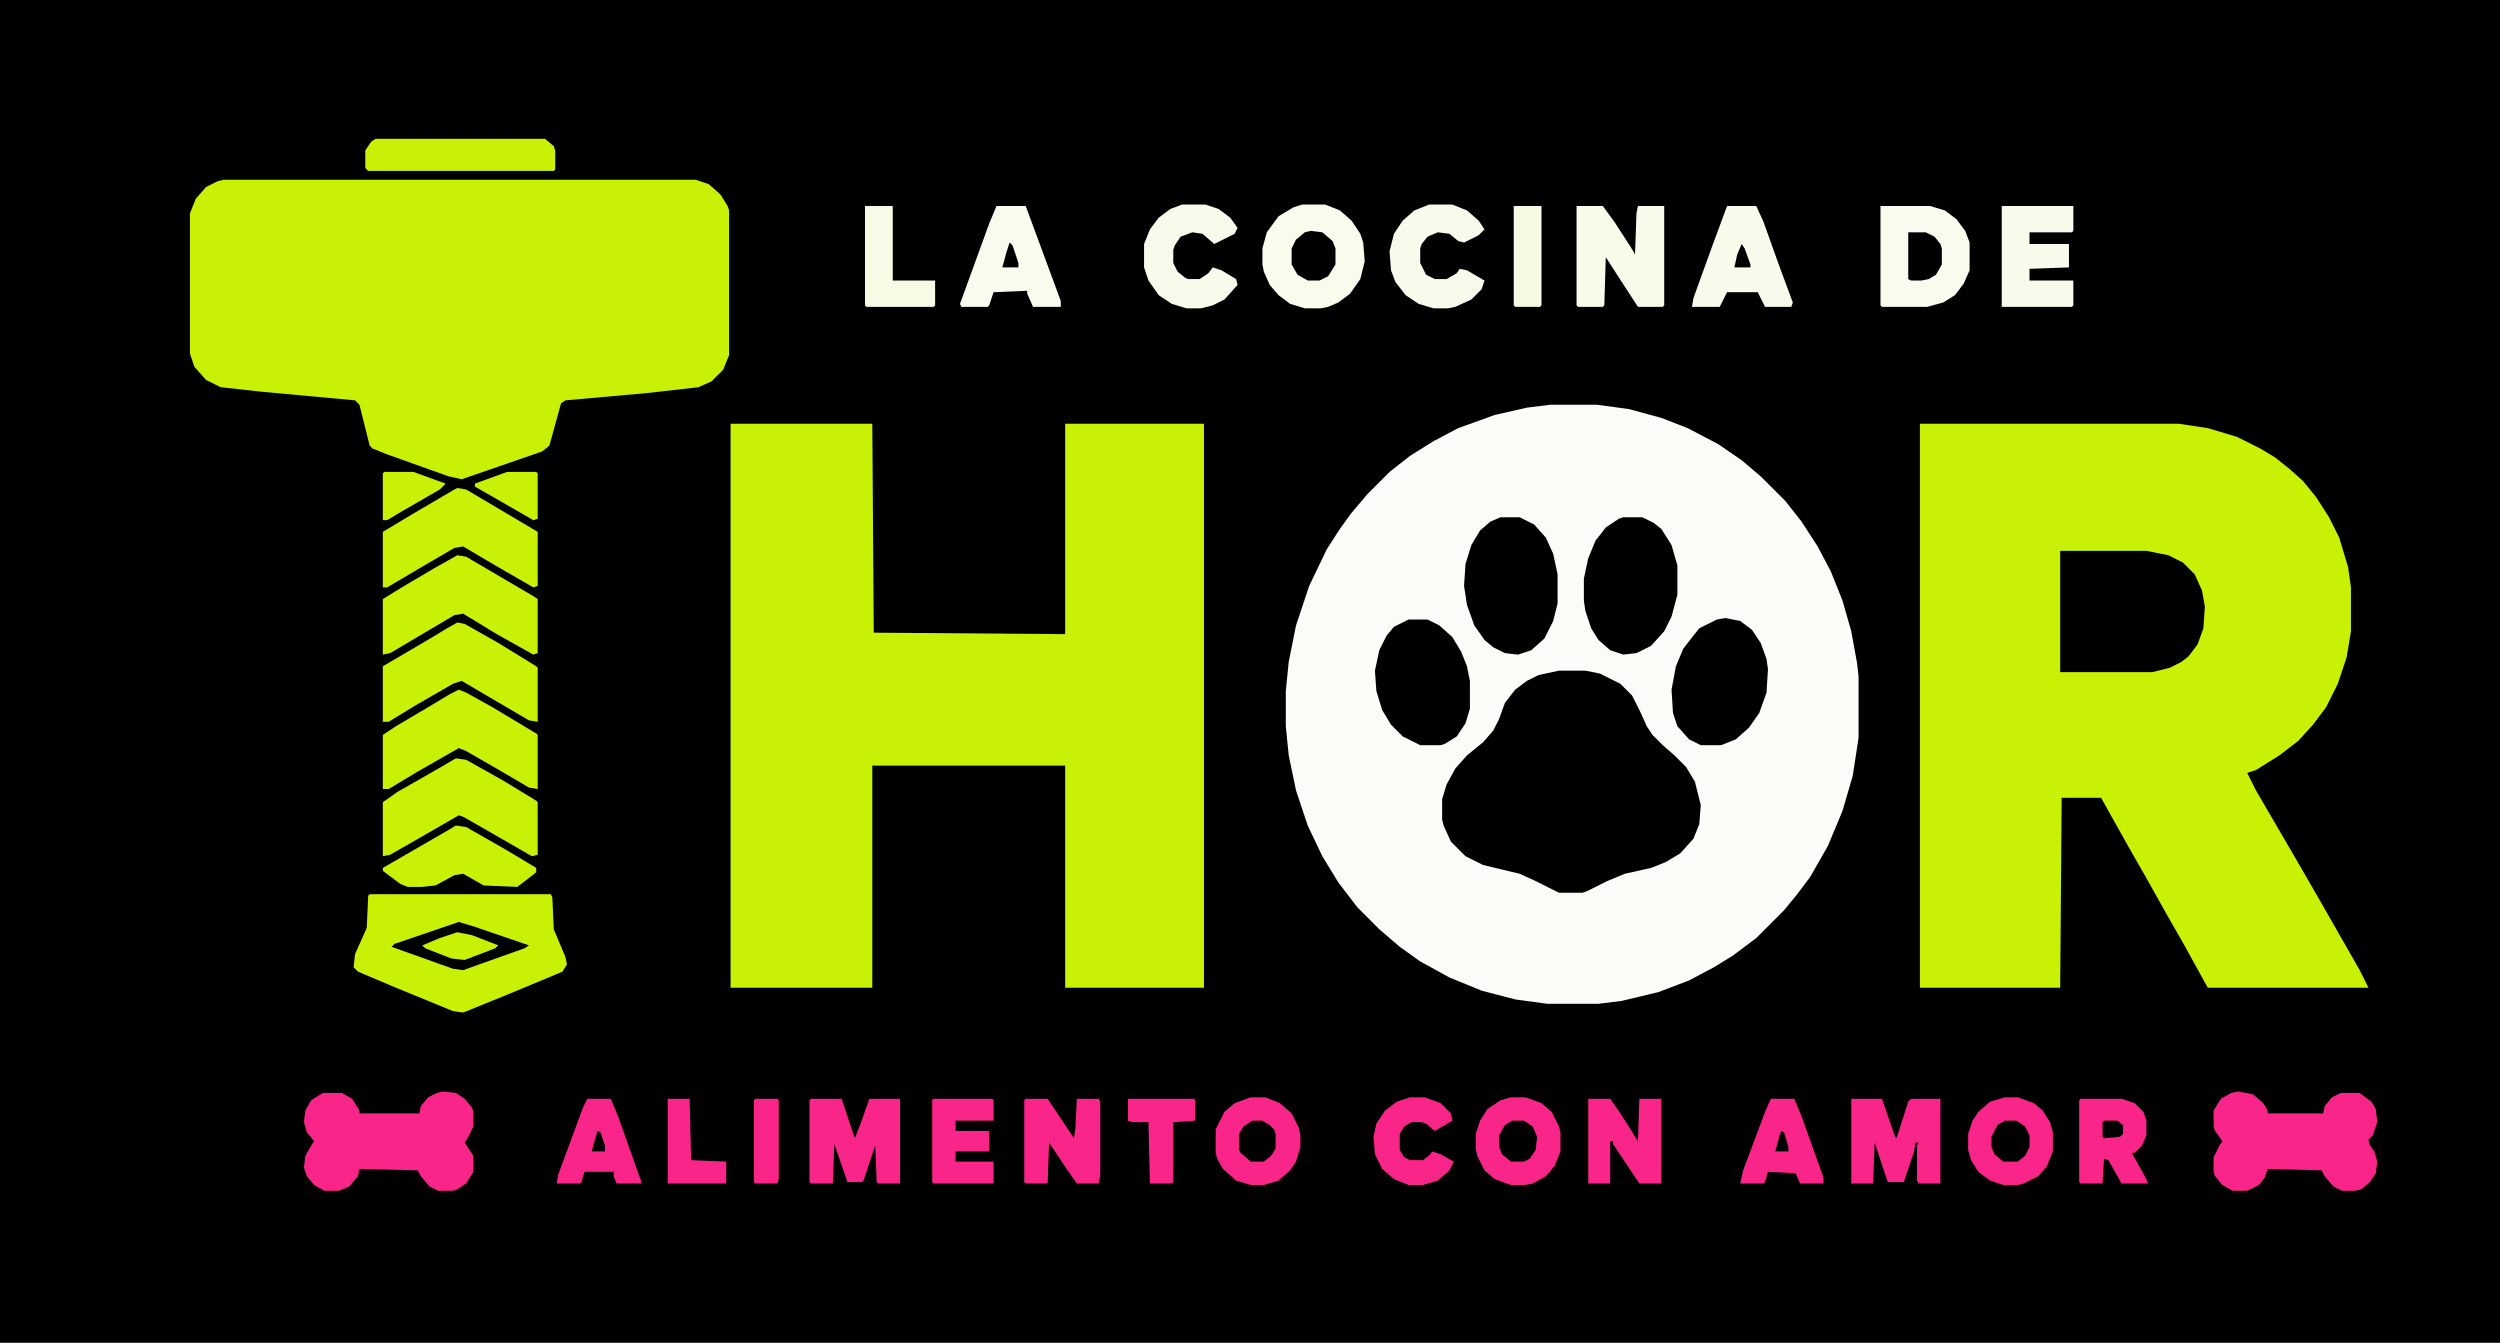
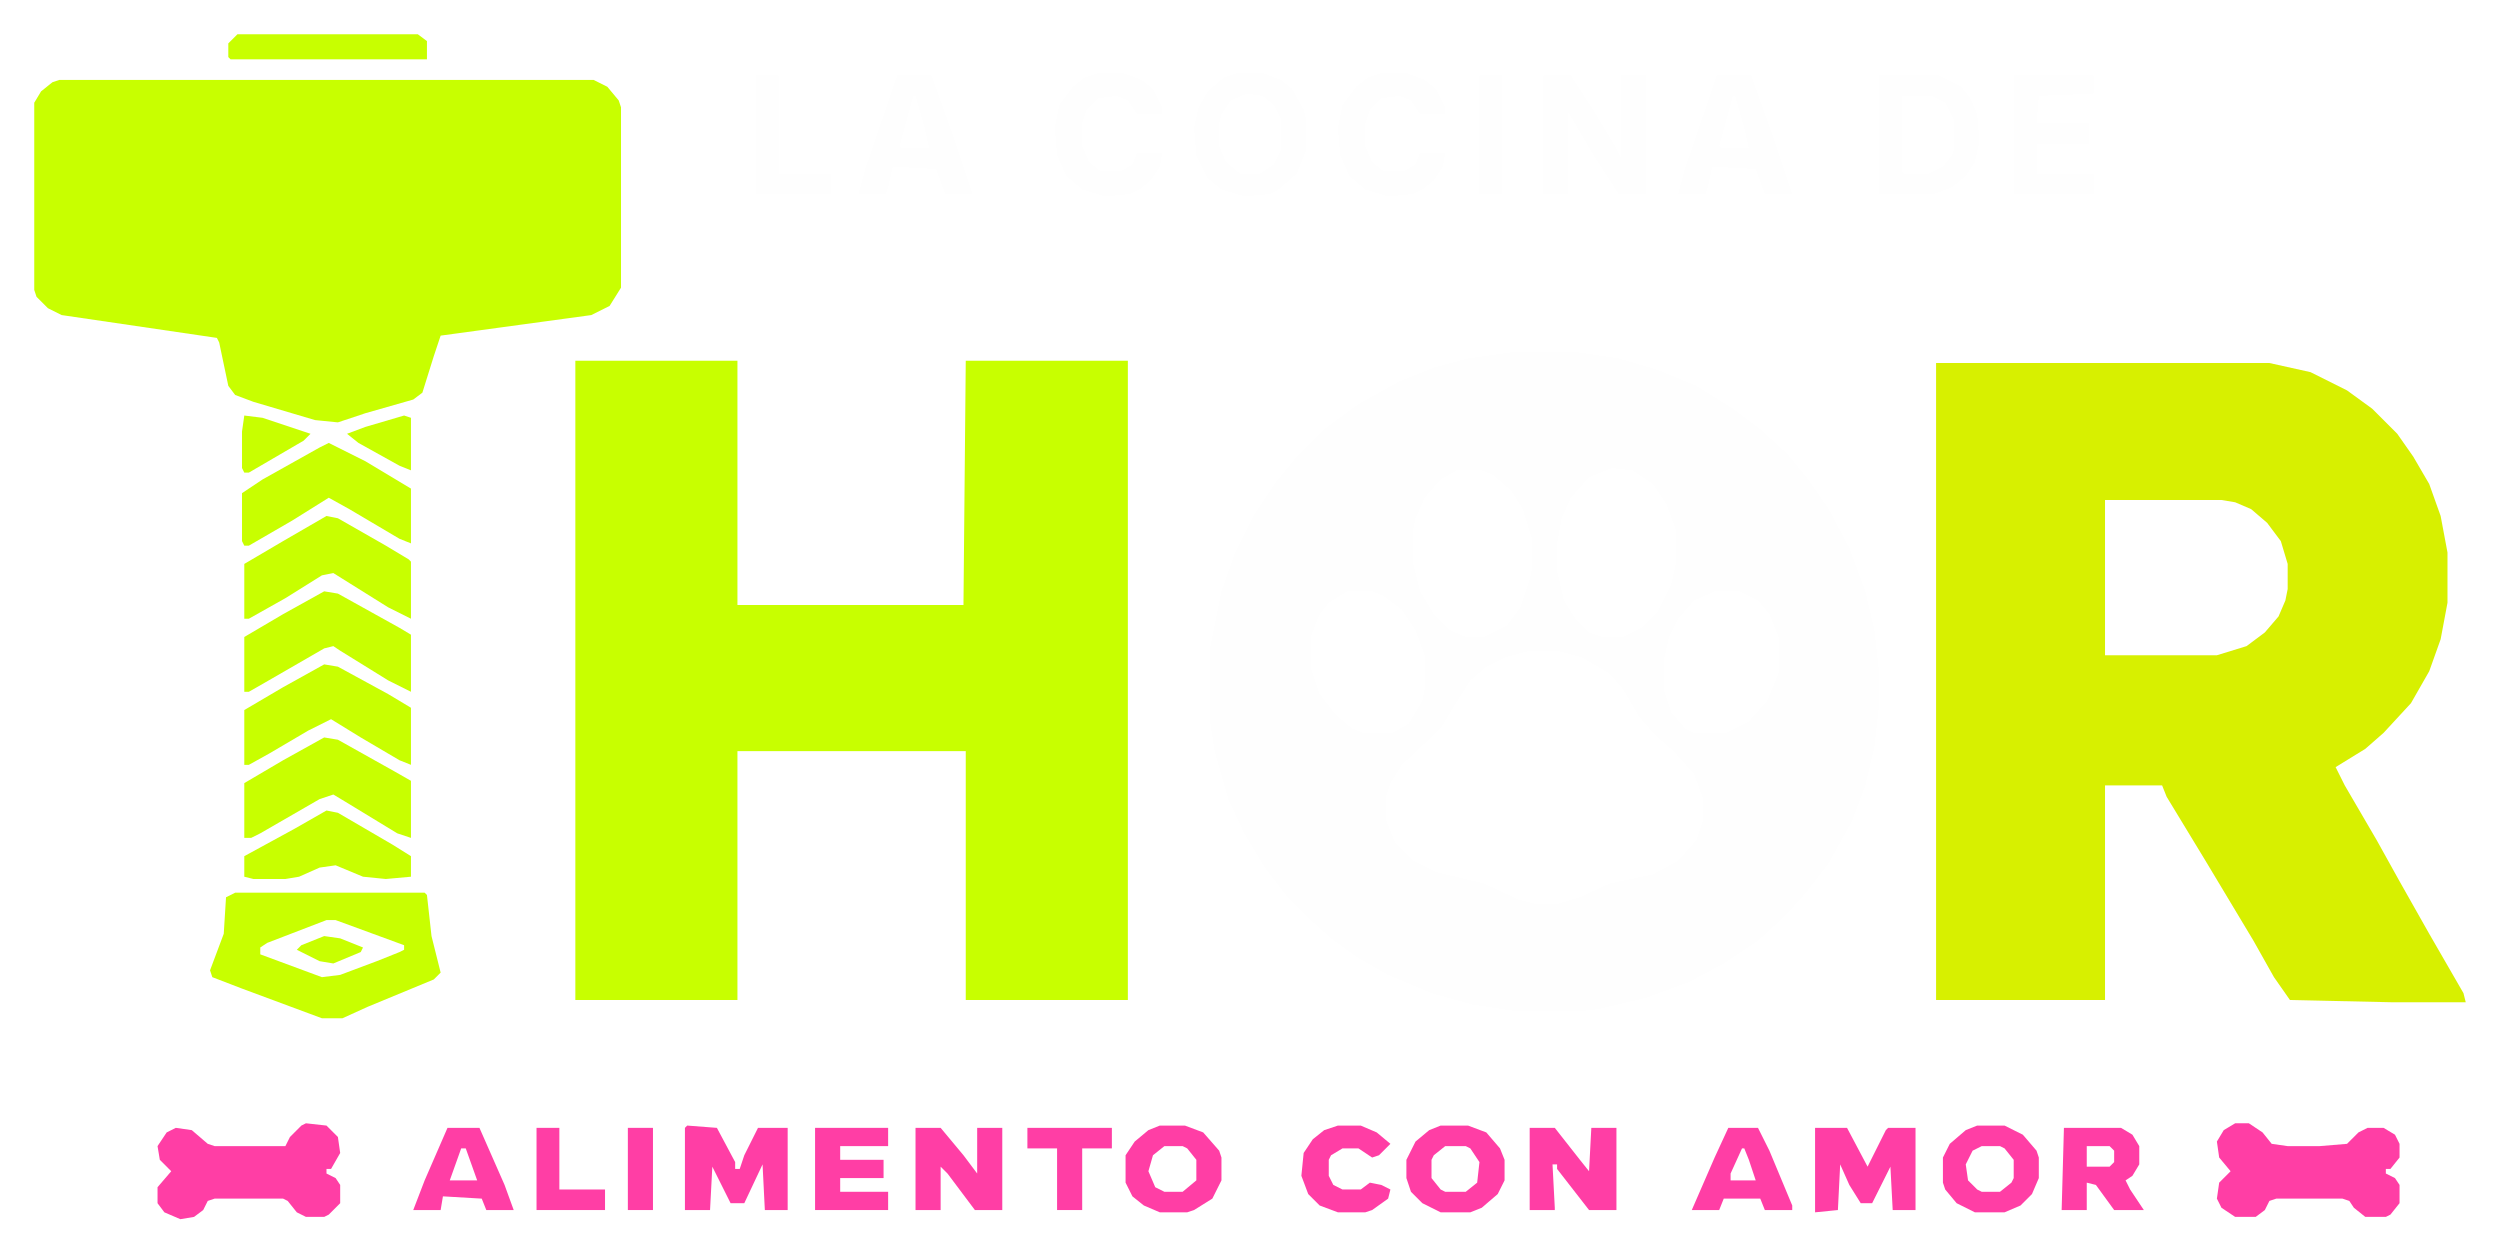
- <svg xmlns="http://www.w3.org/2000/svg" version="1.1" viewBox="0 0 1711 919" width="1711" height="919">
-   <path transform="translate(0)" d="m0 0h1711v919h-1711z" />
-   <path transform="translate(1061,277)" d="m0 0h32l22 3 22 6 18 7 21 11 16 11 13 11 17 17 11 14 11 17 9 17 8 20 6 21 4 22 1 9v42l-4 26-7 24-10 24-12 21-9 12-9 11-19 19-16 12-13 8-17 9-21 8-25 6-16 2h-35l-22-3-23-6-22-9-20-11-14-10-14-12-15-15-13-17-11-18-10-21-8-24-5-24-2-20v-24l2-20 5-25 9-27 12-25 9-14 8-11 11-13 15-15 14-11 16-10 17-9 25-9 22-5z" fill="#FBFBF8" />
-   <path transform="translate(1314,290)" d="m0 0h177l20 3 20 6 16 8 10 6 10 8 9 8 9 11 9 14 7 14 6 20 2 14v30l-3 18-6 18-8 16-9 12-10 11-13 10-16 10-6 2 6 12 28 48 15 26 28 49 6 12h-110l-16-29-12-21-14-25-12-21-14-25-5-9h-27l-1 130h-96z" fill="#C9F105" />
-   <path transform="translate(500,290)" d="m0 0h97l1 143 131 1v-144h95v386h-95v-152h-132v152h-97z" fill="#C9F105" />
-   <path transform="translate(153,123)" d="m0 0h323l9 3 8 7 5 8 1 3v99l-4 10-8 8-9 4-35 4-56 5-3 2-8 29-5 4-55 19-9-2-42-15-10-4-2-2-7-28-3-3-65-6-27-3-10-5-8-9-3-9v-96l4-10 7-8 8-4z" fill="#C9F105" />
-   <path transform="translate(1067,459)" d="m0 0h18l10 2 14 7 8 8 6 12 4 9 4 6 7 7 8 7 8 8 6 10 4 16-1 13-4 10-9 10-10 6-10 4-18 4-12 5-14 7-3 1h-16l-16-8-11-5-25-6-12-6-10-10-5-11-1-4v-14l3-10 6-11 8-9 11-9 7-8 4-8 4-11 7-9 8-6 8-4z" />
-   <path transform="translate(253,612)" d="m0 0h124l1 2 1 22 8 19 1 5-3 5-36 15-32 13-7-1-39-16-26-11-3-3 1-9 8-18 1-22z" fill="#C9F105" />
-   <path transform="translate(1410,377)" d="m0 0h59l15 3 10 5 8 8 5 11 2 11-1 15-4 11-6 8-5 4-8 4-12 3h-63z" />
-   <path transform="translate(303,747)" d="m0 0 9 1 6 4 5 6 1 3v10l-4 8-2 3 6 9v11l-5 8-6 4-3 1h-10l-6-3-6-7-2-4-40-1-1 5-6 7-7 3h-10l-7-4-5-6-2-6 1-8 4-7 2-3-5-6-2-7 1-8 4-7 8-5h13l7 4 5 8v2h41l1-5 5-6 6-3z" fill="#FA2588" />
-   <path transform="translate(1532,747)" d="m0 0 10 2 7 6 3 5v2h38l1-5 5-6 6-3h13l8 6 3 5 1 9-3 9-3 3 1 4 3 4 2 7-1 8-4 6-6 5-4 1h-9l-6-3-6-7-2-4-37-1-2 6-4 5-8 4h-10l-7-4-5-6-1-3v-10l4-8 2-3-5-7-1-3v-11l5-8 7-4z" fill="#FA2588" />
-   <path transform="translate(1111,354)" d="m0 0h13l8 4 5 4 7 11 4 14v20l-4 15-5 10-9 10-10 5-9 1-9-3-8-7-5-8-4-12-1-7v-15l3-14 5-12 7-9 9-6z" />
-   <path transform="translate(1027,354)" d="m0 0h13l10 5 8 9 5 11 3 14v20l-3 12-6 12-9 8-9 3-9-1-8-4-6-5-7-10-5-14-2-13 1-15 4-13 6-10 7-6z" />
-   <path transform="translate(1181,423)" d="m0 0 10 2 8 6 6 9 4 11 1 7-1 16-5 14-7 10-9 8-10 4h-14l-8-4-8-9-3-9-1-16 3-16 5-12 7-9 4-5 12-6z" />
-   <path transform="translate(964,424)" d="m0 0h13l8 4 9 8 6 10 4 10 2 10v19l-3 10-6 9-8 5-3 1h-14l-12-6-8-8-6-10-4-13-1-14 3-14 5-10 5-6z" />
-   <path transform="translate(313,380)" d="m0 0 6 1 46 27 3 2v37l-3 1-25-14-23-14-6 1-44 26-5 1v-38l13-8 22-13z" fill="#C9F105" />
-   <path transform="translate(313,426)" d="m0 0 5 1 23 13 26 16 1 1v37l-6-1-29-17-17-10-6 2-26 15-18 11h-4v-38l29-17 15-9z" fill="#C9F105" />
-   <path transform="translate(312,519)" d="m0 0 7 1 25 14 23 14 1 1v36l-4 1-26-15-21-12-3-1-26 15-21 12-5 1v-37l10-7 28-16z" fill="#C9F105" />
-   <path transform="translate(314,472)" d="m0 0 5 2 18 10 30 18 1 1v37l-6-1-17-10-26-15-5-2-28 16-20 12h-4v-37l9-6 22-13 15-9z" fill="#C9F105" />
-   <path transform="translate(313,334)" d="m0 0 6 1 22 13 27 16v37l-3 1-26-15-22-13-6 1-24 14-22 13h-3v-38l20-12 29-17z" fill="#C9F105" />
-   <path transform="translate(891,140)" d="m0 0h16l10 4 8 7 6 9 2 6 1 13-3 12-7 10-8 6-7 3-5 1h-11l-10-3-8-6-6-7-4-9-1-5v-11l3-11 8-11 10-6z" fill="#F9FBED" />
-   <path transform="translate(1287,141)" d="m0 0h34l10 3 8 6 6 8 3 8v19l-4 9-6 8-8 5-11 3h-31l-1-1z" fill="#F9FBEF" />
-   <path transform="translate(1079,141)" d="m0 0h18l8 11 11 17 3 5 1-28 1-5h18v68l-1 1h-17l-13-20-9-14-1 33-1 1h-17l-1-1z" fill="#F8FBEA" />
-   <path transform="translate(555,752)" d="m0 0h21l9 27 4-10 6-17h21v58h-15l-1-1-1-25-8 24-1 1h-10l-9-26-1 27h-15l-1-1v-56z" fill="#FA2588" />
-   <path transform="translate(1267,752)" d="m0 0h21l9 26 1 1 8-25 2-2h20v58h-15l-1-2v-24l1-2h-2l-1 6-7 21h-11l-9-27-1 28h-15z" fill="#FA2588" />
-   <path transform="translate(1370,141)" d="m0 0h49v17l-1 1h-29v8h27v16l-27 1v8h30v17l-1 1h-48z" fill="#F8FBEC" />
-   <path transform="translate(1182,141)" d="m0 0h20l5 11 10 28 10 27-1 3h-18l-5-10h-21l-5 10h-19l1-6 13-36z" fill="#F8FBEC" />
-   <path transform="translate(682,141)" d="m0 0h20l17 46 7 19v4h-19l-4-9v-2l-23 1-3 9-1 1h-18l-1-2 20-55z" fill="#F9FBEF" />
-   <path transform="translate(257,95)" d="m0 0h116l6 5 1 3v13l-1 1h-127l-2-2v-12l4-6z" fill="#C9F105" />
-   <path transform="translate(1034,751)" d="m0 0h10l11 4 7 6 5 10 1 4v13l-4 10-6 7-9 5-5 1h-10l-11-4-7-6-5-10-1-5v-10l3-9 5-8 9-6z" fill="#FA2588" />
-   <path transform="translate(1372,751)" d="m0 0h9l11 4 6 5 5 8 2 7v13l-4 10-6 7-10 5-4 1h-10l-9-3-8-6-5-8-2-7v-11l3-9 4-6 8-7z" fill="#FA2588" />
-   <path transform="translate(856,751)" d="m0 0h10l10 4 8 7 5 10 1 5v8l-3 10-4 6-8 7-10 3h-9l-10-3-9-8-4-7-1-4v-16l6-12 7-6z" fill="#FA2588" />
-   <path transform="translate(809,140)" d="m0 0h16l9 3 8 6 5 7-2 4-14 7-8-7-7-1-8 3-4 6-1 3v9l3 6 5 4 2 1h8l6-4 3-4 6 2 10 6 1 4-9 10-8 4-8 2h-10l-10-3-9-6-7-10-3-9v-16l4-10 6-8 8-6z" fill="#F8FBEC" />
-   <path transform="translate(978,140)" d="m0 0h16l10 4 8 7 4 6-4 4-10 5-4-1-6-5-8-1-7 3-4 5-1 3v10l4 8 6 3h8l7-4 2-3 5 1 12 7-2 6-7 7-11 5-5 1h-10l-10-3-9-6-7-9-3-8-1-13 3-12 6-9 8-7z" fill="#F8FBEB" />
-   <path transform="translate(312,565)" d="m0 0 7 1 28 16 20 12v3l-9 7-4 3-23-1-14-8-6 1-13 7-9 1h-10l-5-2-12-9v-2l45-26z" fill="#C9F105" />
-   <path transform="translate(702,752)" d="m0 0h15l18 27 1-7 1-20h15l1 2v50l-1 6h-15l-7-10-12-18-1 28h-15l-1-1v-56z" fill="#FA2588" />
-   <path transform="translate(1424,752)" d="m0 0h28l9 3 6 6 2 6v10l-3 7-5 5h-2l10 18 1 3h-18l-9-16-3-1-1 17h-15l-1-1v-56z" fill="#FA2588" />
-   <path transform="translate(1087,752)" d="m0 0h15l7 10 12 19 1-29h15v58h-15l-18-27v-2h-2v29h-15z" fill="#FA2588" />
-   <path transform="translate(639,752)" d="m0 0h40l1 1v14h-26v7h23v14h-23v7h26v15h-41l-1-1v-56z" fill="#FA2588" />
-   <path transform="translate(402,752)" d="m0 0h16l5 12 16 45v1h-17l-2-5v-3h-20l-2 7-1 1h-16l1-6 17-46z" fill="#FA2588" />
-   <path transform="translate(1212,752)" d="m0 0h16l5 12 15 42v4h-16l-3-7-19-1-2 7-1 1h-16l2-9 15-40z" fill="#FA2588" />
-   <path transform="translate(592,141)" d="m0 0h19v51h29v17l-1 1h-46l-1-1z" fill="#F7FAE4" />
-   <path transform="translate(965,751)" d="m0 0h10l11 4 7 7 1 5-12 7-6-5-3-1h-7l-5 3-3 5v11l3 5 4 2h9l5-4 1-2 6 2 9 5-3 6-8 7-10 3h-10l-10-4-8-7-5-10-1-12 2-9 6-9 8-6z" fill="#FA2588" />
-   <path transform="translate(314,631)" d="m0 0 10 3 38 13-3 2-31 11-11 4-7-1-42-15 2-2z" />
-   <path transform="translate(772,752)" d="m0 0h45l1 1v14l-15 1v41l-1 1h-15l-1-42h-11l-3-1z" fill="#FA2588" />
-   <path transform="translate(1036,141)" d="m0 0h19v68l-1 1h-17l-1-1z" fill="#F6FAE2" />
-   <path transform="translate(457,752)" d="m0 0h15l1 42 24 1v15h-40z" fill="#FA2588" />
-   <path transform="translate(517,752)" d="m0 0h15l1 1v54l-1 3h-15l-1-1v-56z" fill="#FA2588" />
-   <path transform="translate(347,323)" d="m0 0h20l1 1v31l-3 1-26-15-14-8v-2z" fill="#C9F105" />
-   <path transform="translate(263,323)" d="m0 0h20l22 8-4 4-26 15-10 6h-3v-32z" fill="#C9F105" />
-   <path transform="translate(897,158)" d="m0 0 8 1 7 6 2 5v11l-5 8-6 3h-8l-7-4-4-7v-11l3-6 6-5z" />
-   <path transform="translate(1306,159)" d="m0 0h12l6 3 4 5 1 3v11l-4 7-5 3-5 1h-7l-2-1z" />
-   <path transform="translate(1372,767)" d="m0 0h8l6 4 3 6v8l-3 6-5 4h-10l-6-5-2-5v-7l4-8z" />
-   <path transform="translate(1035,767)" d="m0 0h8l6 4 3 7-1 9-4 6-4 2h-9l-6-5-2-5v-8l4-7z" />
-   <path transform="translate(857,767)" d="m0 0h7l5 3 3 3 1 3v10l-3 5-5 4h-9l-7-6-1-2v-11l3-5z" />
-   <path transform="translate(313,638)" d="m0 0 10 2 18 7-2 2-21 8-9-1-18-7-2-2 12-5z" fill="#C9F105" />
-   <path transform="translate(1440,767)" d="m0 0h9l4 3v6l-2 2-11 1-1-1v-10z" />
-   <path transform="translate(691,166)" d="m0 0 2 2 4 12v3h-11l3-11z" />
-   <path transform="translate(1192,167)" d="m0 0 2 3 4 11v2h-11l2-9z" />
-   <path transform="translate(409,774)" d="m0 0 2 1 3 9v4h-9l3-11z" />
-   <path transform="translate(1219,774)" d="m0 0 2 1 3 10v3h-9l3-11z" />
+ <svg xmlns="http://www.w3.org/2000/svg" viewBox="240 163 1095 549" width="1095" height="549" version="1.1">
+   <g>
+     <path d="m1088,322l146,0l18,4l16,8l11,8l11,11l7,10l7,12l5,14l3,16l0,22l-3,16l-5,14l-8,14l-12,13l-8,7l-13,8l4,8l14,24l10,18l13,23l15,26l1,4l-32,0l-45,-1l-7,-10l-9,-16l-21,-35l-17,-28l-2,-5l-25,0l0,94l-74,0l0,-279zm74,60l0,68l49,0l13,-4l8,-6l6,-7l3,-7l1,-5l0,-11l-3,-10l-6,-8l-7,-6l-7,-3l-6,-1l-51,0z" fill="#D7F000" id="svg_1" />
+     <path d="m492,321l71,0l0,107l99,0l1,-107l71,0l0,280l-71,0l0,-109l-100,0l0,109l-71,0l0,-280z" fill="#c8ff00" id="svg_2" />
+     <path d="m904,317l25,0l20,3l17,5l17,7l16,10l12,9l12,11l9,11l9,13l9,17l7,19l4,17l2,18l0,15l-2,18l-4,17l-6,16l-10,18l-10,13l-9,10l-12,11l-15,10l-15,8l-19,7l-21,5l-9,1l-26,0l-20,-3l-18,-5l-19,-8l-14,-8l-11,-8l-10,-9l-9,-9l-10,-13l-9,-15l-7,-15l-6,-21l-2,-13l0,-32l5,-25l6,-17l8,-16l10,-15l9,-11l12,-12l15,-11l18,-10l15,-6l15,-4l21,-3zm42,51l-10,4l-8,9l-4,9l-2,11l0,12l3,13l5,8l6,6l6,2l9,0l8,-4l7,-7l6,-12l2,-9l0,-15l-4,-11l-6,-9l-9,-6l-9,-1zm-68,1l-7,4l-7,8l-4,9l-1,5l0,15l3,12l6,10l7,7l7,3l8,0l10,-5l6,-8l4,-12l1,-5l0,-13l-4,-13l-5,-8l-8,-7l-5,-2l-11,0zm-48,53l-8,5l-4,5l-4,10l0,13l4,12l7,9l7,6l5,2l13,0l7,-4l6,-10l1,-5l0,-15l-4,-11l-6,-9l-8,-6l-5,-2l-11,0zm161,0l-9,4l-7,8l-4,8l-2,9l0,15l3,9l6,7l4,2l14,0l10,-5l8,-9l5,-12l0,-16l-4,-10l-5,-6l-8,-4l-11,0zm-81,26l-11,3l-8,4l-7,6l-7,11l-6,10l-17,16l-5,8l-2,6l0,10l4,10l8,8l10,5l21,5l15,7l8,2l9,0l10,-3l13,-6l19,-4l11,-6l8,-9l3,-9l0,-9l-4,-11l-9,-10l-8,-7l-7,-8l-7,-12l-6,-7l-12,-7l-11,-3l-12,0z" fill="#FEFEFE" id="svg_3" />
+     <path d="m266,198l234,0l6,3l5,6l1,3l0,79l-5,8l-8,4l-66,9l-3,9l-5,16l-4,3l-21,6l-12,4l-10,-1l-27,-8l-8,-3l-3,-4l-4,-19l-1,-2l-68,-10l-6,-3l-5,-5l-1,-3l0,-82l3,-5l5,-4l3,-1z" fill="#c8ff00" id="svg_4" />
+     <path d="m343,554l83,0l1,1l2,18l4,16l-3,3l-29,12l-11,5l-9,0l-35,-13l-13,-5l-1,-3l6,-16l1,-16l4,-2zm40,12l-26,10l-3,2l0,3l27,10l8,-1l16,-6l10,-4l2,-1l0,-2l-30,-11l-4,0z" fill="#c8ff00" id="svg_5" />
+     <path d="m1219,655l6,0l6,4l4,5l7,1l14,0l12,-1l5,-5l4,-2l7,0l5,3l2,4l0,6l-4,5l-2,0l0,2l4,2l2,3l0,8l-4,5l-2,1l-9,0l-5,-4l-2,-3l-3,-1l-29,0l-3,1l-2,4l-4,3l-9,0l-6,-4l-2,-4l1,-7l5,-5l-5,-6l-1,-7l3,-5l5,-3z" fill="#ff3ea5" id="svg_6" />
+     <path d="m374,655l9,1l5,5l1,7l-4,7l-2,0l0,2l4,2l2,3l0,8l-5,5l-2,1l-8,0l-4,-2l-4,-5l-2,-1l-30,0l-3,1l-2,4l-4,3l-6,1l-7,-3l-3,-4l0,-7l6,-7l-5,-5l-1,-6l4,-6l4,-2l7,1l7,6l3,1l31,0l2,-4l5,-5l2,-1z" fill="#ff3ea5" id="svg_7" />
+     <path d="m382,486l6,1l25,14l7,4l0,25l-6,-2l-23,-14l-5,-3l-6,2l-26,15l-4,2l-3,0l0,-24l17,-10l18,-10z" fill="#c8ff00" id="svg_8" />
+     <path d="m383,389l5,1l21,12l10,6l1,1l0,25l-10,-5l-24,-15l-5,1l-16,10l-16,9l-2,0l0,-24l17,-10l19,-11z" fill="#c8ff00" id="svg_9" />
+     <path d="m382,454l6,1l22,12l10,6l0,25l-5,-2l-17,-10l-13,-8l-10,5l-17,10l-9,5l-2,0l0,-24l17,-10l18,-10z" fill="#c8ff00" id="svg_10" />
+     <path d="m384,357l16,8l20,12l0,24l-5,-2l-22,-13l-9,-5l-16,10l-19,11l-2,0l-1,-2l0,-21l9,-6l25,-14l4,-2z" fill="#c8ff00" id="svg_11" />
+     <path d="m382,422l6,1l27,15l5,3l0,25l-10,-5l-21,-13l-3,-2l-4,1l-26,15l-7,4l-2,0l0,-24l17,-10l18,-10z" fill="#c8ff00" id="svg_12" />
+     <path d="m916,196l12,0l11,17l9,15l2,4l0,-36l11,0l0,52l-12,0l-11,-17l-10,-17l-1,-2l0,36l-11,0l0,-52z" fill="#FEFEFE" id="svg_13" />
+     <path d="m782,195l11,0l8,3l5,4l5,9l1,4l0,14l-4,10l-8,7l-4,2l-11,1l-10,-3l-6,-5l-5,-10l-1,-12l2,-9l4,-7l7,-6l6,-2zm4,9l-7,3l-4,6l-1,4l0,10l3,7l6,5l9,0l6,-4l3,-6l0,-14l-3,-6l-5,-4l-7,-1z" fill="#FEFEFE" id="svg_14" />
+     <path d="m1063,196l26,0l10,5l4,5l3,7l1,12l-2,9l-4,6l-6,5l-8,3l-24,0l0,-52zm10,9l0,33l1,1l11,0l6,-3l4,-5l1,-3l0,-12l-4,-8l-6,-3l-13,0z" fill="#FEFEFE" id="svg_15" />
+     <path d="m383,518l5,1l24,14l8,5l0,9l-11,1l-10,-1l-12,-5l-7,1l-9,4l-6,1l-14,0l-4,-1l0,-9l22,-12l14,-8z" fill="#c8ff00" id="svg_16" />
+     <path d="m992,196l15,0l10,28l8,24l-12,0l-4,-11l-19,-1l-2,9l-1,3l-12,0l3,-11l14,-41zm7,9l-6,22l1,1l12,0l-2,-9l-4,-14l-1,0z" fill="#FEFEFE" id="svg_17" />
+     <path d="m633,196l15,0l10,28l8,24l-12,0l-4,-11l-19,-1l-2,9l-1,3l-12,0l3,-11l14,-41zm7,9l-6,22l1,1l12,0l-2,-9l-4,-14l-1,0z" fill="#FEFEFE" id="svg_18" />
+     <path d="m541,656l13,1l8,15l0,3l2,0l2,-6l6,-12l13,0l0,36l-10,0l-1,-20l-8,17l-6,0l-8,-16l-1,19l-11,0l0,-36l1,-1z" fill="#ff3ea5" id="svg_19" />
+     <path d="m1035,657l14,0l9,17l8,-16l1,-1l12,0l0,36l-10,0l-1,-19l-8,16l-5,0l-5,-8l-4,-9l-1,20l-10,1l0,-37z" fill="#ff3ea5" id="svg_20" />
+     <path d="m845,195l11,0l8,3l5,4l4,8l0,3l-11,0l-4,-6l-5,-2l-8,1l-5,5l-2,6l0,10l3,7l5,4l9,0l5,-3l2,-5l11,0l-1,6l-4,6l-5,4l-4,2l-11,1l-10,-3l-7,-6l-4,-9l-1,-12l2,-10l6,-8l5,-4l6,-2z" fill="#FEFEFE" id="svg_21" />
+     <path d="m721,195l11,0l8,3l5,4l4,8l0,3l-11,0l-4,-6l-5,-2l-8,1l-5,5l-2,6l0,10l3,7l5,4l9,0l5,-3l2,-5l11,0l-1,6l-4,6l-5,4l-4,2l-11,1l-10,-3l-7,-6l-4,-9l-1,-12l2,-10l6,-8l5,-4l6,-2z" fill="#FEFEFE" id="svg_22" />
+     <path d="m1122,196l35,0l0,8l-24,1l-1,12l23,0l0,9l-23,0l0,13l25,0l0,9l-35,0l0,-52z" fill="#FEFEFE" id="svg_23" />
+     <path d="m910,657l11,0l11,14l4,5l1,-19l11,0l0,36l-12,0l-14,-18l0,-2l-2,0l1,19l0,1l-11,0l0,-36z" fill="#ff3ea5" id="svg_24" />
+     <path d="m641,657l11,0l10,12l6,8l0,-20l11,0l0,36l-12,0l-12,-16l-3,-3l0,19l-11,0l0,-36z" fill="#ff3ea5" id="svg_25" />
+     <path d="m871,656l12,0l8,3l6,7l2,5l0,9l-3,6l-7,6l-5,2l-13,0l-8,-4l-5,-5l-2,-6l0,-8l4,-8l6,-5l5,-2zm2,9l-5,4l-1,2l0,8l4,5l2,1l9,0l5,-4l1,-9l-4,-6l-2,-1l-9,0z" fill="#ff3ea5" id="svg_26" />
+     <path d="m1106,656l12,0l8,4l6,7l1,3l0,9l-3,7l-5,5l-7,3l-13,0l-8,-4l-5,-6l-1,-3l0,-11l3,-6l7,-6l5,-2zm2,9l-4,2l-3,6l1,7l4,4l2,1l8,0l5,-4l1,-2l0,-8l-4,-5l-2,-1l-8,0z" fill="#ff3ea5" id="svg_27" />
+     <path d="m748,656l11,0l8,3l7,8l1,3l0,10l-4,8l-8,5l-3,1l-12,0l-7,-3l-5,-4l-3,-6l0,-12l4,-6l6,-5l5,-2zm2,9l-5,4l-2,7l3,7l4,2l8,0l6,-5l0,-9l-4,-5l-2,-1l-8,0z" fill="#ff3ea5" id="svg_28" />
+     <path d="m344,178l79,0l4,3l0,8l-86,0l-1,-1l0,-6l4,-4z" fill="#c8ff00" id="svg_29" />
+     <path d="m1144,657l25,0l5,3l3,5l0,8l-3,5l-3,2l2,4l6,9l-13,0l-8,-11l-4,-1l0,12l-11,0l1,-36zm10,8l0,9l10,0l2,-2l0,-5l-2,-2l-10,0z" fill="#ff3ea5" id="svg_30" />
+     <path d="m597,657l32,0l0,8l-21,0l0,6l19,0l0,8l-19,0l0,6l21,0l0,8l-32,0l0,-36z" fill="#ff3ea5" id="svg_31" />
+     <path d="m436,657l14,0l11,25l4,11l-12,0l-2,-5l-17,-1l-1,6l-12,0l5,-13l10,-23zm6,9l-5,14l12,0l-5,-14l-2,0z" fill="#ff3ea5" id="svg_32" />
+     <path d="m997,657l13,0l5,10l10,24l0,2l-12,0l-2,-5l-16,0l-2,5l-12,0l10,-23l6,-13zm6,9l-5,11l0,3l11,0l-3,-9l-2,-5l-1,0z" fill="#ff3ea5" id="svg_33" />
+     <path d="m826,656l10,0l7,3l6,5l-5,5l-3,1l-6,-4l-7,0l-5,3l-1,2l0,7l2,4l4,2l8,0l4,-3l5,1l4,2l-1,4l-7,5l-3,1l-12,0l-8,-3l-5,-5l-3,-8l1,-10l4,-6l5,-4l6,-2z" fill="#ff3ea5" id="svg_34" />
+     <path d="m571,196l10,0l0,43l23,0l0,9l-33,0l0,-52z" fill="#FEFEFE" id="svg_35" />
+     <path d="m690,657l37,0l0,9l-13,0l0,27l-11,0l0,-27l-13,0l0,-9z" fill="#ff3ea5" id="svg_36" />
+     <path d="m475,657l10,0l0,27l20,0l0,9l-30,0l0,-36z" fill="#ff3ea5" id="svg_37" />
+     <path d="m888,196l10,0l0,52l-10,0l0,-52z" fill="#FEFEFE" id="svg_38" />
+     <path d="m347,345l8,1l21,7l-3,3l-24,14l-2,0l-1,-2l0,-16l1,-7z" fill="#c8ff00" id="svg_39" />
+     <path d="m515,657l11,0l0,36l-11,0l0,-36z" fill="#ff3ea5" id="svg_40" />
+     <path d="m417,345l3,1l0,23l-5,-2l-18,-10l-5,-4l8,-3l17,-5z" fill="#c8ff00" id="svg_41" />
+     <path d="m382,573l7,1l10,4l-1,2l-12,5l-6,-1l-10,-5l2,-2l10,-4z" fill="#c8ff00" id="svg_42" />
+   </g>
</svg>
